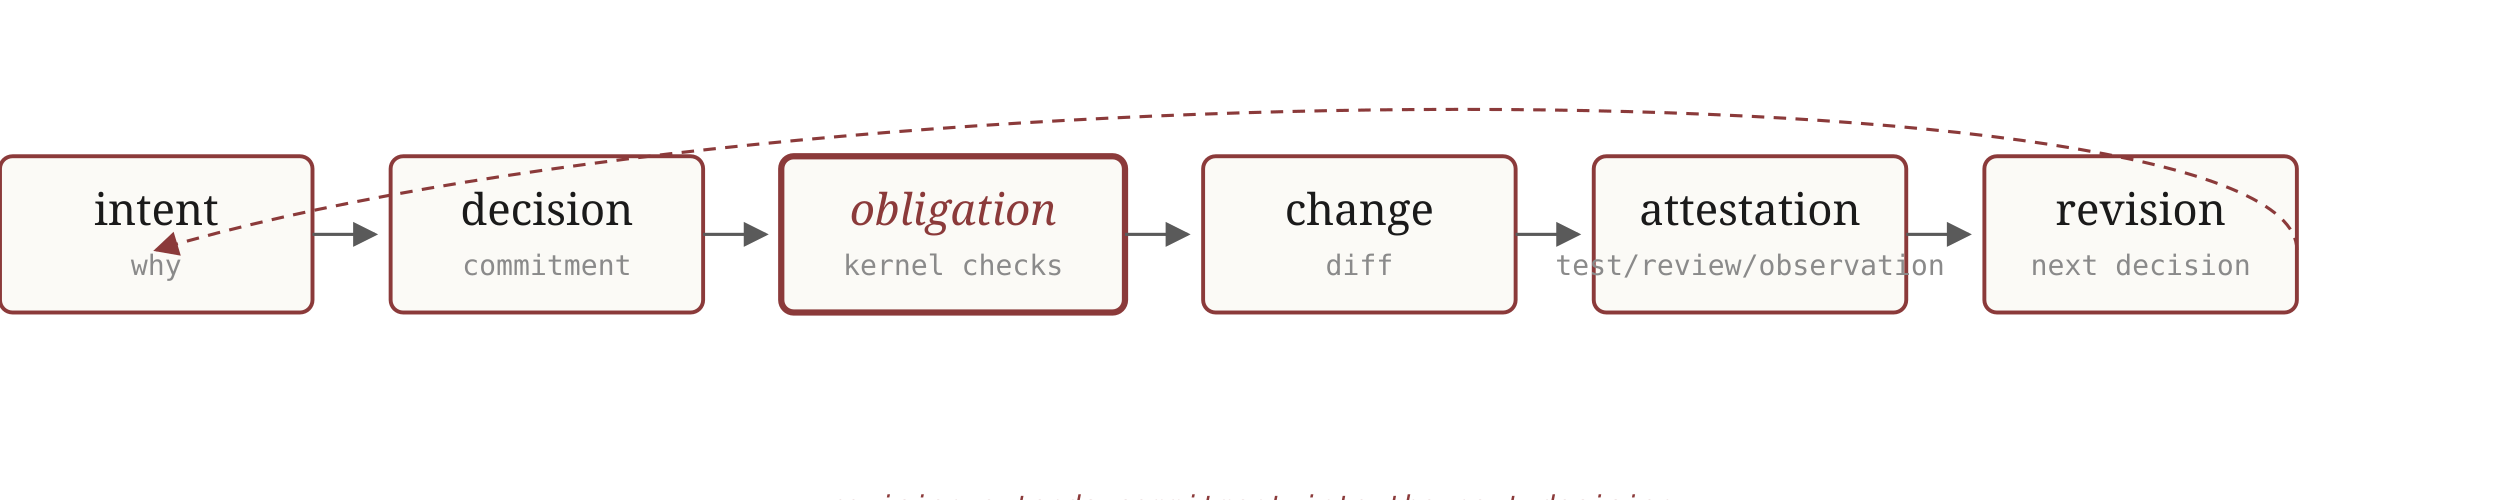
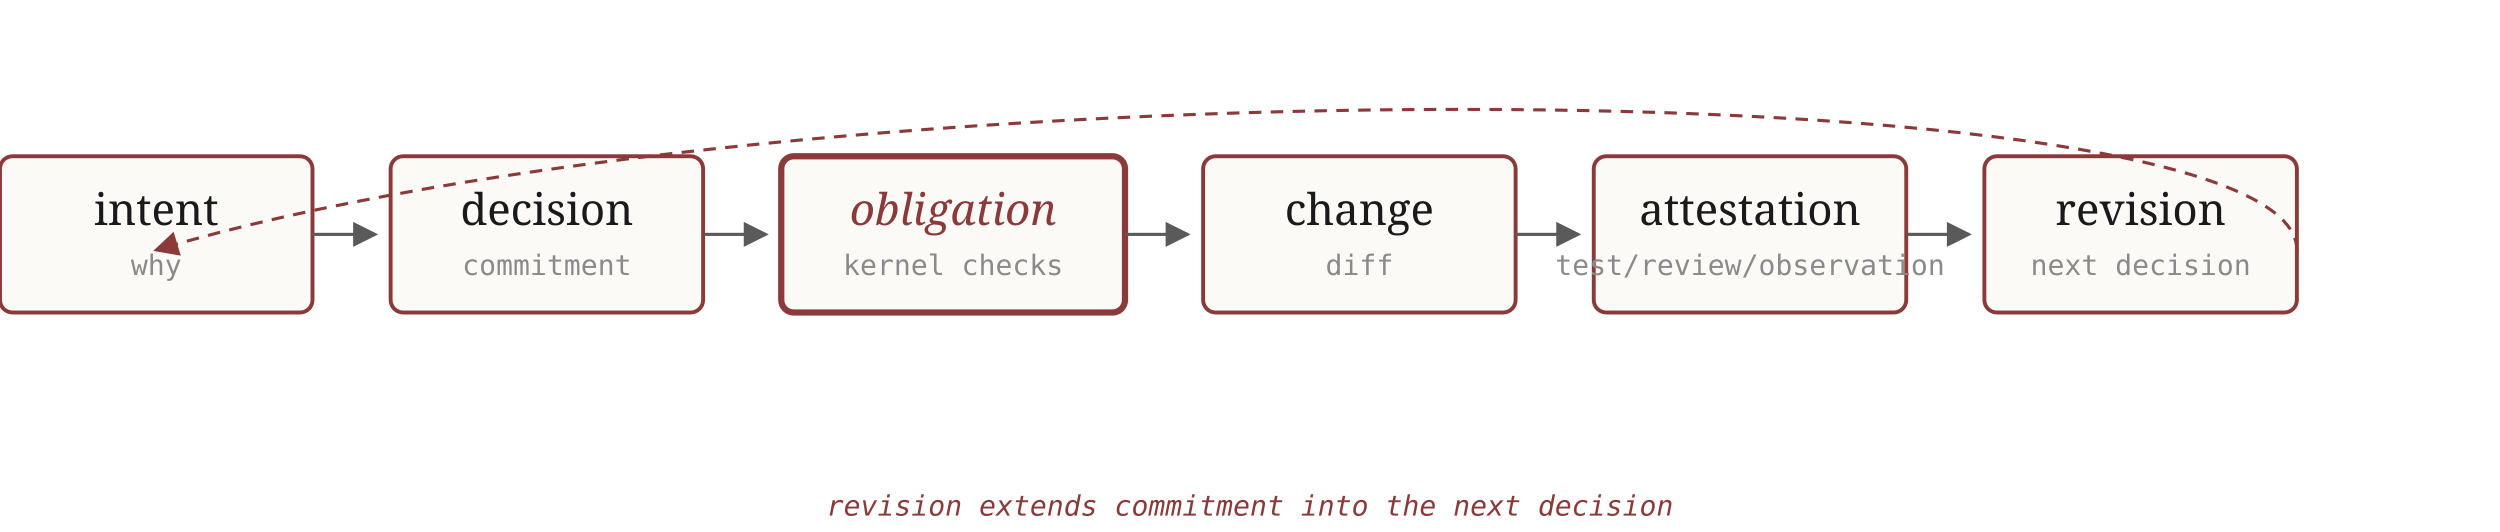
- <svg xmlns="http://www.w3.org/2000/svg" viewBox="0 0 800 160" role="img" aria-labelledby="chain-title" preserveAspectRatio="xMidYMid meet">
+ <svg xmlns="http://www.w3.org/2000/svg" viewBox="0 0 800 170" role="img" aria-labelledby="chain-title chain-desc" preserveAspectRatio="xMidYMid meet">
  <defs>
    <style>
      .chain-box { fill: #fbfaf6; stroke: #8b3a3a; stroke-width: 1.25; }
      .chain-box-emph { fill: #fbfaf6; stroke: #8b3a3a; stroke-width: 2; }
      .chain-text { font-family: Georgia, "Iowan Old Style", serif; font-size: 14px; fill: #1a1a1a; text-anchor: middle; }
      .chain-text-emph { font-family: Georgia, "Iowan Old Style", serif; font-size: 14px; fill: #8b3a3a; text-anchor: middle; font-style: italic; }
      .chain-arrow { stroke: #5a5a5a; stroke-width: 1; fill: none; }
      .chain-cycle { stroke: #8b3a3a; stroke-width: 1; fill: none; stroke-dasharray: 4 3; }
      .chain-label { font-family: "SF Mono", Menlo, Consolas, monospace; font-size: 9px; fill: #8a8a8a; text-anchor: middle; }
      .chain-cycle-label { font-family: "SF Mono", Menlo, Consolas, monospace; font-size: 9px; fill: #8b3a3a; text-anchor: middle; font-style: italic; }
    </style>
    <marker id="arrowhead" markerWidth="8" markerHeight="8" refX="7" refY="4" orient="auto">
      <path d="M0,0 L8,4 L0,8 z" fill="#5a5a5a" />
    </marker>
    <marker id="arrowhead-cycle" markerWidth="8" markerHeight="8" refX="7" refY="4" orient="auto">
      <path d="M0,0 L8,4 L0,8 z" fill="#8b3a3a" />
    </marker>
  </defs>
  <g transform="translate(0, 50)">
    <g transform="translate(0, 0)">
      <rect class="chain-box" x="0" y="0" width="100" height="50" rx="4" />
      <text class="chain-text" x="50" y="22">intent</text>
      <text class="chain-label" x="50" y="38">why</text>
    </g>
    <path class="chain-arrow" d="M100,25 L120,25" marker-end="url(#arrowhead)" />
    <g transform="translate(125, 0)">
      <rect class="chain-box" x="0" y="0" width="100" height="50" rx="4" />
      <text class="chain-text" x="50" y="22">decision</text>
      <text class="chain-label" x="50" y="38">commitment</text>
    </g>
    <path class="chain-arrow" d="M225,25 L245,25" marker-end="url(#arrowhead)" />
    <g transform="translate(250, 0)">
      <rect class="chain-box-emph" x="0" y="0" width="110" height="50" rx="4" />
      <text class="chain-text-emph" x="55" y="22">obligation</text>
      <text class="chain-label" x="55" y="38">kernel checks</text>
    </g>
    <path class="chain-arrow" d="M360,25 L380,25" marker-end="url(#arrowhead)" />
    <g transform="translate(385, 0)">
      <rect class="chain-box" x="0" y="0" width="100" height="50" rx="4" />
      <text class="chain-text" x="50" y="22">change</text>
      <text class="chain-label" x="50" y="38">diff</text>
    </g>
    <path class="chain-arrow" d="M485,25 L505,25" marker-end="url(#arrowhead)" />
    <g transform="translate(510, 0)">
      <rect class="chain-box" x="0" y="0" width="100" height="50" rx="4" />
      <text class="chain-text" x="50" y="22">attestation</text>
      <text class="chain-label" x="50" y="38">test/review/observation</text>
    </g>
    <path class="chain-arrow" d="M610,25 L630,25" marker-end="url(#arrowhead)" />
    <g transform="translate(635, 0)">
      <rect class="chain-box" x="0" y="0" width="100" height="50" rx="4" />
      <text class="chain-text" x="50" y="22">revision</text>
      <text class="chain-label" x="50" y="38">next decision</text>
    </g>
    <path class="chain-cycle" d="M735,30 C735,-30 250,-30 50,30" marker-end="url(#arrowhead-cycle)" />
    <text class="chain-cycle-label" x="400" y="115">revision extends commitment into the next decision</text>
  </g>
</svg>
